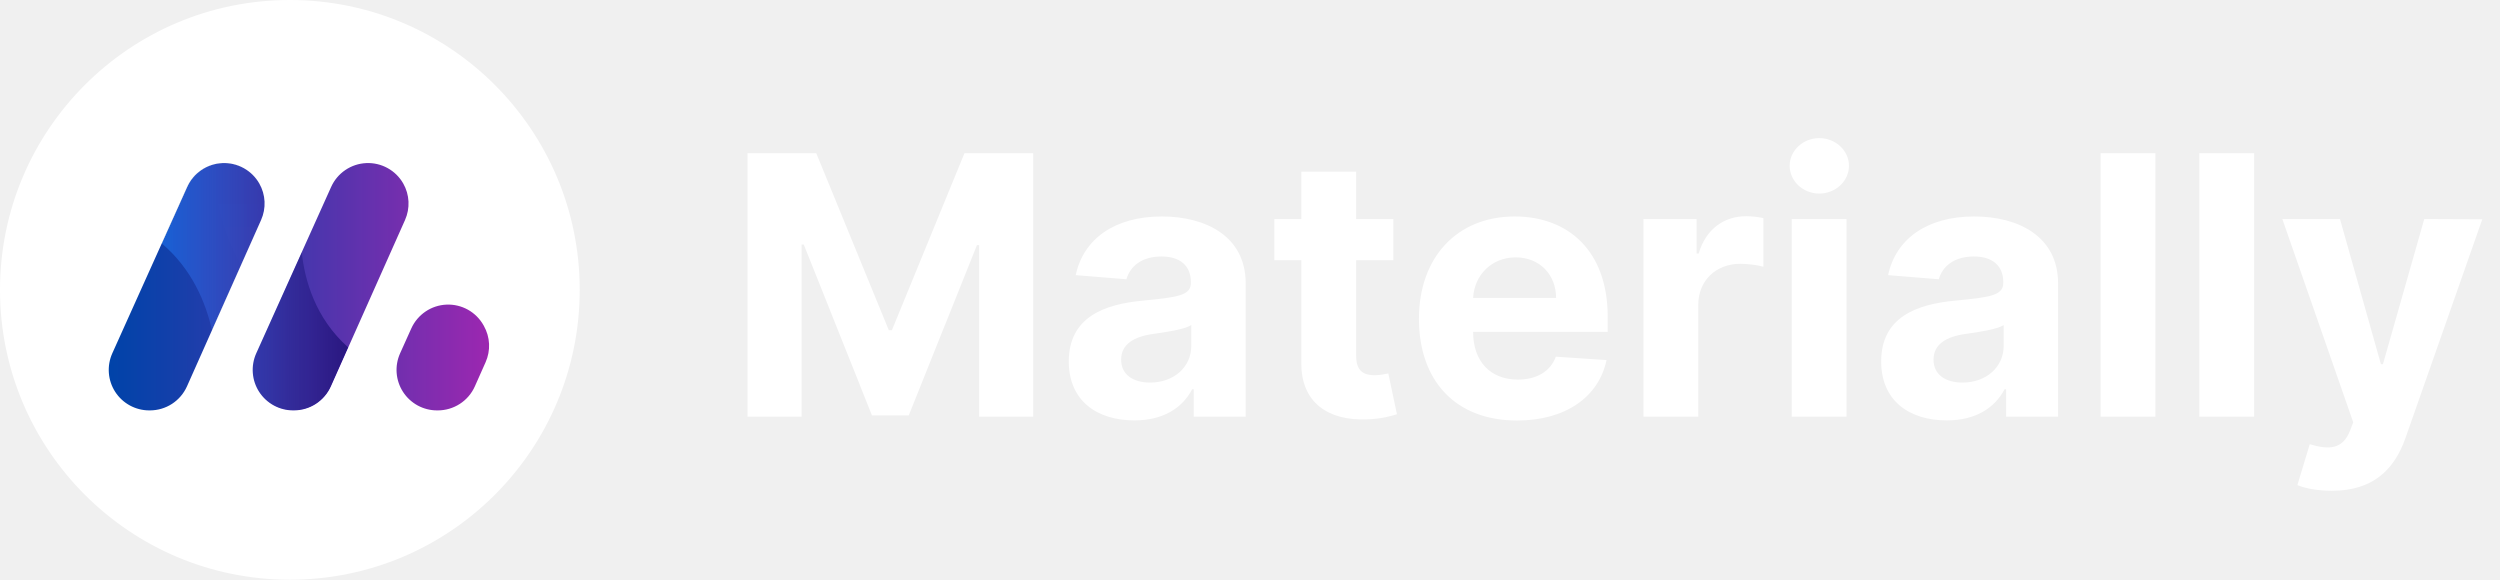
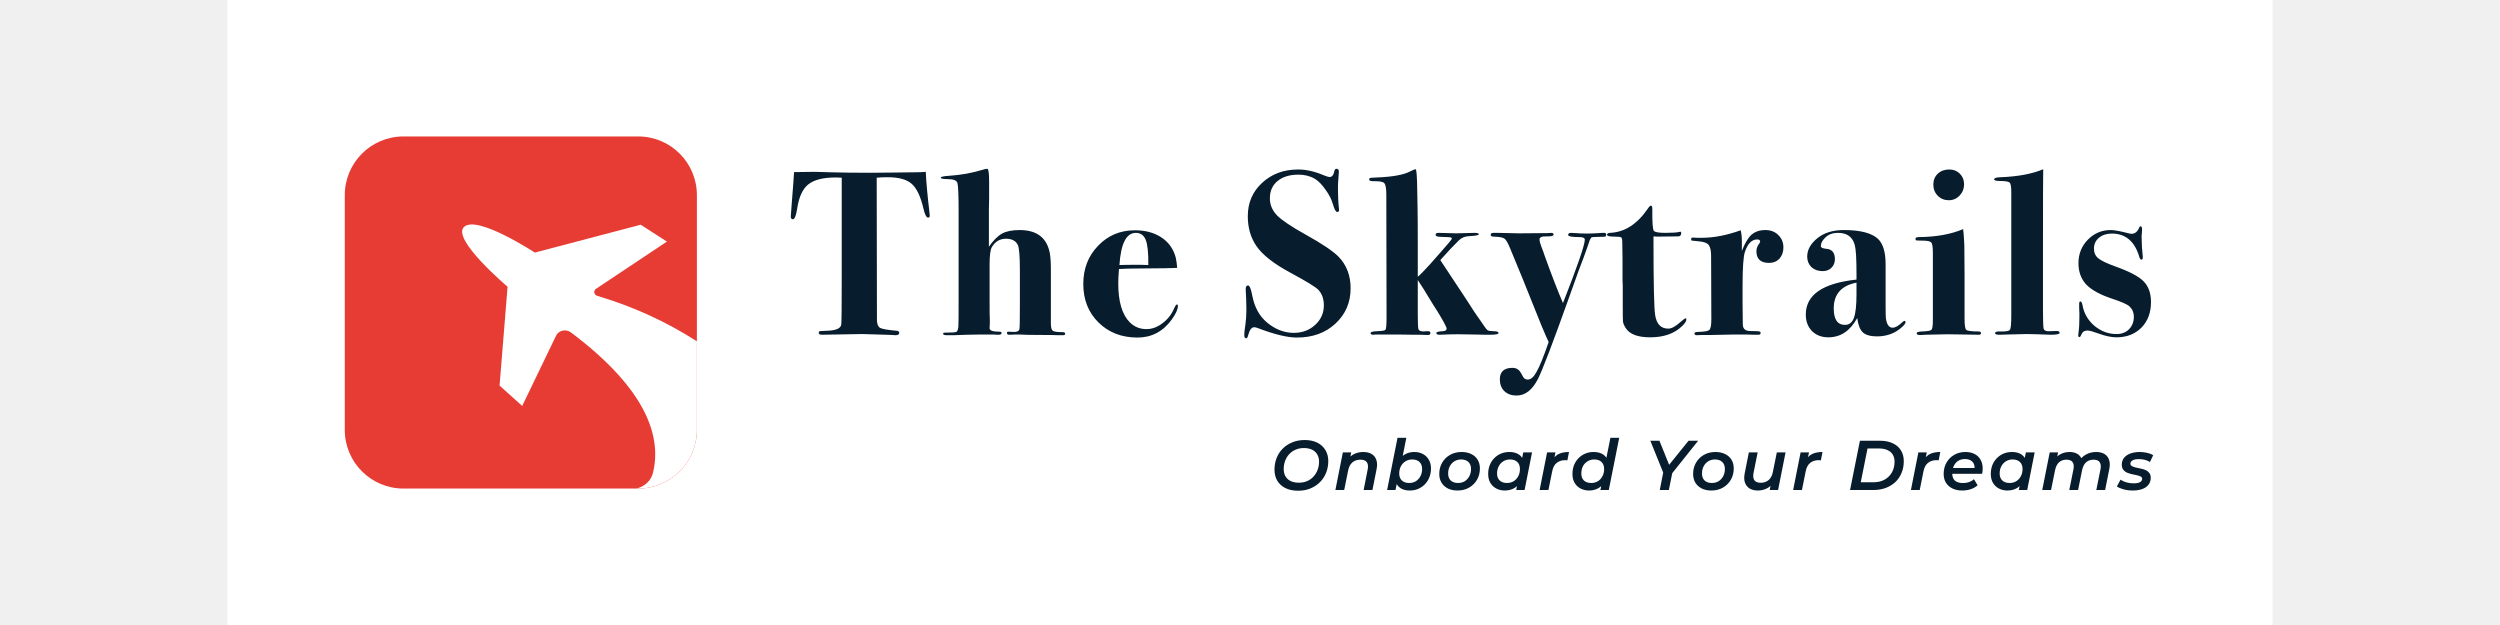
- <svg xmlns="http://www.w3.org/2000/svg" width="138" height="32" viewBox="0 0 138 32" fill="none">
-   <path d="M41.264 8.455V23H44.247V13.497H44.368L48.132 22.929H50.163L53.928 13.533H54.048V23H57.031V8.455H53.239L49.233 18.227H49.062L45.057 8.455H41.264ZM62.619 23.206C64.231 23.206 65.275 22.503 65.808 21.487H65.893V23H68.762V15.642C68.762 13.043 66.561 11.949 64.132 11.949C61.518 11.949 59.799 13.199 59.38 15.188L62.179 15.415C62.385 14.69 63.031 14.158 64.118 14.158C65.147 14.158 65.737 14.676 65.737 15.571V15.614C65.737 16.317 64.991 16.409 63.095 16.594C60.936 16.793 58.997 17.517 58.997 19.953C58.997 22.112 60.538 23.206 62.619 23.206ZM63.485 21.118C62.555 21.118 61.887 20.685 61.887 19.854C61.887 19.001 62.591 18.582 63.656 18.433C64.316 18.341 65.396 18.185 65.758 17.943V19.101C65.758 20.244 64.814 21.118 63.485 21.118ZM76.912 12.091H74.86V9.477H71.834V12.091H70.343V14.364H71.834V20.046C71.82 22.183 73.276 23.241 75.471 23.149C76.252 23.121 76.806 22.965 77.111 22.865L76.635 20.614C76.486 20.642 76.166 20.713 75.882 20.713C75.279 20.713 74.86 20.486 74.86 19.648V14.364H76.912V12.091ZM83.738 23.213C86.436 23.213 88.255 21.899 88.681 19.875L85.882 19.69C85.577 20.521 84.796 20.954 83.787 20.954C82.275 20.954 81.316 19.953 81.316 18.327V18.32H88.745V17.489C88.745 13.781 86.5 11.949 83.617 11.949C80.407 11.949 78.326 14.229 78.326 17.595C78.326 21.054 80.378 23.213 83.738 23.213ZM81.316 16.445C81.38 15.202 82.324 14.207 83.666 14.207C84.981 14.207 85.89 15.145 85.897 16.445H81.316ZM90.719 23H93.745V16.828C93.745 15.486 94.725 14.562 96.06 14.562C96.479 14.562 97.054 14.633 97.338 14.726V12.041C97.069 11.977 96.692 11.935 96.387 11.935C95.165 11.935 94.164 12.645 93.766 13.994H93.652V12.091H90.719V23ZM98.903 23H101.928V12.091H98.903V23ZM100.423 10.685C101.325 10.685 102.063 9.996 102.063 9.151C102.063 8.312 101.325 7.624 100.423 7.624C99.528 7.624 98.789 8.312 98.789 9.151C98.789 9.996 99.528 10.685 100.423 10.685ZM107.463 23.206C109.075 23.206 110.119 22.503 110.652 21.487H110.737V23H113.606V15.642C113.606 13.043 111.404 11.949 108.975 11.949C106.362 11.949 104.643 13.199 104.224 15.188L107.022 15.415C107.228 14.69 107.875 14.158 108.961 14.158C109.991 14.158 110.581 14.676 110.581 15.571V15.614C110.581 16.317 109.835 16.409 107.939 16.594C105.779 16.793 103.841 17.517 103.841 19.953C103.841 22.112 105.382 23.206 107.463 23.206ZM108.329 21.118C107.399 21.118 106.731 20.685 106.731 19.854C106.731 19.001 107.434 18.582 108.5 18.433C109.16 18.341 110.24 18.185 110.602 17.943V19.101C110.602 20.244 109.657 21.118 108.329 21.118ZM118.979 8.455H115.953V23H118.979V8.455ZM124.428 8.455H121.403V23H124.428V8.455ZM128.72 27.091C130.971 27.091 132.164 25.94 132.782 24.179L137.022 12.105L133.819 12.091L131.539 20.102H131.426L129.167 12.091H125.985L129.899 23.312L129.721 23.774C129.324 24.797 128.564 24.847 127.498 24.52L126.816 26.778C127.25 26.963 127.953 27.091 128.72 27.091Z" fill="white" />
-   <circle cx="16" cy="16" r="16" fill="white" />
-   <g clip-path="url(#clip0)">
-     <path d="M8.278 22.654H8.237C7.864 22.654 7.497 22.56 7.169 22.382C6.841 22.203 6.563 21.946 6.36 21.632C6.158 21.319 6.037 20.96 6.009 20.588C5.981 20.215 6.046 19.842 6.199 19.502L10.334 10.317C10.503 9.941 10.773 9.619 11.115 9.387C11.456 9.155 11.854 9.022 12.267 9.003C12.679 8.983 13.088 9.079 13.449 9.278C13.811 9.477 14.11 9.772 14.314 10.131C14.487 10.435 14.586 10.776 14.603 11.126C14.62 11.475 14.554 11.824 14.412 12.144L10.32 21.329C10.143 21.723 9.857 22.058 9.495 22.293C9.133 22.528 8.71 22.653 8.278 22.654ZM18.264 21.329L22.358 12.144C22.5 11.824 22.566 11.475 22.549 11.126C22.532 10.776 22.433 10.435 22.26 10.131V10.131C22.056 9.772 21.757 9.477 21.395 9.278C21.034 9.079 20.625 8.983 20.212 9.003C19.8 9.022 19.402 9.155 19.061 9.387C18.719 9.619 18.449 9.941 18.28 10.317L14.145 19.502C13.992 19.842 13.927 20.215 13.955 20.588C13.983 20.96 14.104 21.319 14.306 21.632C14.509 21.946 14.787 22.203 15.115 22.382C15.442 22.56 15.81 22.654 16.183 22.654H16.224C16.656 22.653 17.078 22.528 17.44 22.293C17.802 22.058 18.088 21.723 18.264 21.329ZM26.211 21.329L26.806 19.992C26.947 19.674 27.012 19.328 26.996 18.98C26.979 18.632 26.881 18.294 26.71 17.99L26.691 17.956C26.489 17.595 26.191 17.297 25.829 17.095C25.467 16.894 25.057 16.797 24.643 16.815C24.23 16.833 23.83 16.965 23.487 17.198C23.145 17.43 22.873 17.753 22.703 18.131L22.086 19.502C21.933 19.842 21.867 20.215 21.895 20.588C21.924 20.96 22.044 21.319 22.247 21.632C22.45 21.946 22.728 22.203 23.055 22.382C23.383 22.56 23.75 22.654 24.124 22.654H24.165C24.598 22.654 25.021 22.529 25.384 22.294C25.748 22.059 26.035 21.724 26.211 21.329Z" fill="url(#paint0_linear)" />
-     <path style="mix-blend-mode:overlay" opacity="0.49" d="M11.701 18.226L14.412 12.144C14.555 11.824 14.62 11.475 14.603 11.126C14.586 10.776 14.487 10.435 14.314 10.131V10.131C14.11 9.772 13.811 9.477 13.45 9.278C13.088 9.079 12.679 8.983 12.267 9.003C11.855 9.022 11.456 9.155 11.115 9.387C10.774 9.619 10.503 9.941 10.334 10.317L8.929 13.438C10.609 14.856 11.364 16.73 11.701 18.226Z" fill="url(#paint1_linear)" />
-     <path style="mix-blend-mode:overlay" opacity="0.55" d="M16.656 13.923L14.145 19.502C13.992 19.842 13.927 20.215 13.955 20.588C13.983 20.96 14.104 21.319 14.306 21.632C14.509 21.946 14.787 22.203 15.114 22.382C15.442 22.56 15.81 22.654 16.183 22.654H16.224C16.656 22.653 17.078 22.528 17.441 22.293C17.803 22.058 18.089 21.723 18.265 21.329L19.223 19.18C17.389 17.553 16.814 15.432 16.656 13.923Z" fill="url(#paint2_linear)" />
-     <path style="mix-blend-mode:overlay" opacity="0.55" d="M26.695 17.956C26.542 17.682 26.333 17.444 26.082 17.257C25.831 17.069 25.543 16.936 25.238 16.867C24.932 16.798 24.615 16.794 24.308 16.855C24 16.916 23.709 17.041 23.453 17.221C24.751 18.681 25.302 20.707 25.533 22.188C25.828 21.962 26.061 21.667 26.211 21.329L26.806 19.992C26.947 19.674 27.012 19.328 26.995 18.98C26.979 18.632 26.881 18.294 26.71 17.99L26.695 17.956Z" fill="url(#paint3_linear)" />
-     <path style="mix-blend-mode:overlay" opacity="0.49" d="M14.314 10.131C14.074 9.704 13.7 9.369 13.25 9.177C12.8 8.984 12.3 8.946 11.826 9.067C11.774 11.488 12.658 13.502 13.301 14.636L14.412 12.144C14.554 11.824 14.62 11.475 14.603 11.126C14.586 10.776 14.487 10.435 14.314 10.131V10.131Z" fill="url(#paint4_linear)" />
+ <svg xmlns="http://www.w3.org/2000/svg" width="200" height="50" viewBox="0 0 1394 426" fill="none">
+   <rect width="1394" height="426" fill="white" />
+   <g clip-path="url(#clip0_569_23)">
+     <rect x="80" y="93" width="240" height="240" rx="40" fill="#E73C34" />
+     <path d="M320.012 232.465L320 294.5C320 306.215 321.141 313.011 310.703 323.576C300.461 333.942 288.932 332.846 278.805 333C284.245 331.651 288.687 327.763 289.994 322.545C290.033 322.376 290.072 322.207 290.11 322.039C290.11 322.011 290.13 321.973 290.139 321.945C290.207 321.683 290.265 321.402 290.323 321.121C290.401 320.755 290.488 320.399 290.555 320.024C290.633 319.64 290.701 319.256 290.768 318.863C290.836 318.488 290.904 318.123 290.962 317.748C291.02 317.354 291.068 316.961 291.127 316.567C291.185 316.183 291.223 315.809 291.272 315.415C291.31 315.022 291.349 314.619 291.378 314.216C291.407 313.822 291.456 313.438 291.475 313.035C291.504 312.623 291.514 312.22 291.533 311.799C291.543 311.396 291.562 311.002 291.572 310.6C291.572 310.187 291.572 309.766 291.572 309.344C291.572 308.932 291.572 308.529 291.572 308.107C291.562 307.686 291.533 307.255 291.514 306.833C291.494 306.412 291.475 305.99 291.436 305.559C291.407 305.128 291.359 304.697 291.31 304.257C291.272 303.835 291.233 303.404 291.185 302.973C291.127 302.533 291.059 302.093 291.001 301.643C290.943 301.203 290.875 300.772 290.807 300.331C290.73 299.882 290.643 299.423 290.555 298.973C290.478 298.533 290.391 298.092 290.304 297.643C290.207 297.184 290.091 296.715 289.975 296.256C289.868 295.806 289.762 295.357 289.646 294.907C289.52 294.439 289.384 293.961 289.249 293.492C289.123 293.033 288.997 292.584 288.852 292.115C288.707 291.647 288.533 291.169 288.378 290.691C288.213 290.223 288.068 289.754 287.904 289.286C287.729 288.799 287.536 288.302 287.342 287.815C287.158 287.347 286.984 286.869 286.8 286.4C286.597 285.904 286.374 285.398 286.161 284.901C285.948 284.414 285.755 283.936 285.532 283.458C285.31 282.953 285.058 282.456 284.816 281.95C284.584 281.463 284.351 280.966 284.1 280.47C283.838 279.964 283.558 279.449 283.287 278.933C283.025 278.437 282.774 277.94 282.493 277.444C282.212 276.919 281.893 276.395 281.593 275.879C281.303 275.373 281.022 274.877 280.722 274.362C280.402 273.837 280.054 273.303 279.715 272.769C279.396 272.263 279.086 271.748 278.747 271.242C278.389 270.698 278.002 270.146 277.634 269.602C277.296 269.087 276.957 268.581 276.589 268.066C276.202 267.513 275.776 266.951 275.379 266.398C275.002 265.883 274.634 265.368 274.237 264.843C273.811 264.281 273.366 263.709 272.921 263.147C272.514 262.623 272.117 262.107 271.691 261.583C271.227 261.002 270.724 260.421 270.249 259.84C269.814 259.315 269.388 258.8 268.933 258.276C268.43 257.676 267.888 257.086 267.355 256.486C266.9 255.961 266.455 255.446 265.971 254.922C265.42 254.322 264.839 253.704 264.268 253.095C263.774 252.57 263.3 252.045 262.797 251.521C262.206 250.912 261.587 250.293 260.967 249.675C260.445 249.141 259.941 248.616 259.39 248.073C258.761 247.445 258.083 246.818 257.425 246.19C256.873 245.656 256.331 245.131 255.76 244.588C255.073 243.941 254.337 243.286 253.621 242.63C253.05 242.105 252.489 241.581 251.908 241.056C251.143 240.372 250.34 239.688 249.546 238.995C248.966 238.489 248.404 237.992 247.814 237.477C246.981 236.774 246.12 236.062 245.259 235.36C244.659 234.854 244.078 234.367 243.468 233.861C242.452 233.027 241.387 232.193 240.322 231.359C239.838 230.975 239.384 230.6 238.89 230.216C237.332 228.998 235.715 227.771 234.07 226.534C230.76 224.052 225.785 225.148 224.043 228.736L200.93 276.685L185.511 262.819L190.96 195.44C190.96 195.44 152.41 162.837 161.343 154.621C170.277 146.395 209.515 172.159 209.515 172.159L281.719 153.178L299.566 164.664L251.259 196.845C249.295 198.157 249.788 200.949 252.092 201.642C277.489 209.212 299.712 219.714 318.856 231.931C319.214 232.156 319.592 232.334 319.969 232.465H320.012Z" fill="white" />
  </g>
+   <path d="M478.72 147.04C478.72 147.893 478.347 148.32 477.6 148.32C476.427 148.32 475.36 146.24 474.4 142.08C472.48 133.867 469.813 128.267 466.4 125.28C462.987 122.293 457.547 120.8 450.08 120.8C447.2 120.8 444.693 120.907 442.56 121.12L442.72 218.4C442.827 221.067 443.573 222.773 444.96 223.52C446.347 224.267 450.08 224.907 456.16 225.44C457.333 225.547 457.92 226.027 457.92 226.88C457.92 227.947 457.067 228.48 455.36 228.48C455.04 228.48 454.24 228.427 452.96 228.32C451.36 228.213 450.027 228.16 448.96 228.16L432.48 227.68L405.28 228.16C403.787 228.16 403.04 227.733 403.04 226.88C403.04 226.24 403.253 225.867 403.68 225.76C404.107 225.653 405.867 225.547 408.96 225.44C414.827 225.227 417.973 223.84 418.4 221.28C418.613 219.893 418.72 209.067 418.72 188.8V121.12C417.547 121.013 416.16 120.96 414.56 120.96C406.027 120.96 399.787 122.56 395.84 125.76C392 128.853 389.493 134.4 388.32 142.4C387.573 147.093 386.613 149.44 385.44 149.44C384.48 149.44 384 148.8 384 147.52C384 146.667 384.213 143.733 384.64 138.72C385.493 128.267 386.027 121.12 386.24 117.28H388.64L400.32 117.12C400.64 117.12 404.32 117.227 411.36 117.44C418.507 117.653 427.573 117.76 438.56 117.76C444.64 117.76 450.08 117.707 454.88 117.6C459.68 117.493 464.053 117.44 468 117.44C471.52 117.44 474.187 117.333 476 117.12C476.32 124.053 477.12 132.907 478.4 143.68C478.613 145.493 478.72 146.613 478.72 147.04ZM571.03 227.52C571.03 228.16 570.55 228.48 569.59 228.48C569.697 228.48 568.63 228.48 566.39 228.48C564.15 228.373 562.283 228.32 560.79 228.32H556.79C547.617 228.32 541.963 228.213 539.83 228H537.27L533.43 228.16C532.043 228.267 531.35 227.893 531.35 227.04C531.35 226.4 531.617 226.08 532.15 226.08L535.83 226.24C538.177 226.347 539.51 225.707 539.83 224.32C540.043 223.467 540.15 218.133 540.15 208.32V184.48C540.15 174.56 539.67 168.693 538.71 166.88C537.323 164.107 534.657 162.72 530.71 162.72C526.55 162.72 523.35 164.587 521.11 168.32C520.043 170.133 519.51 174.027 519.51 180V205.12C519.51 212.907 519.563 217.173 519.67 217.92V219.84L519.51 223.68C519.403 225.28 521.643 226.08 526.23 226.08C527.19 226.08 527.67 226.4 527.67 227.04C527.67 227.787 526.977 228.16 525.59 228.16C525.59 228.16 525.163 228.16 524.31 228.16C523.457 228.053 522.177 228 520.47 228H513.43L504.47 228.16L495.03 228.48H490.23C488.63 228.48 487.83 228.16 487.83 227.52C487.83 227.2 487.937 226.987 488.15 226.88C488.363 226.773 488.843 226.72 489.59 226.72C493.643 226.72 496.043 226.56 496.79 226.24C497.537 225.92 498.017 224.693 498.23 222.56C498.337 221.28 498.39 214.88 498.39 203.36V144.64C498.39 133.12 498.123 126.507 497.59 124.8C497.163 122.987 494.923 122.08 490.87 122.08C487.777 122.08 486.23 121.76 486.23 121.12C486.23 120.48 488.043 120.053 491.67 119.84C499.883 119.307 507.617 117.92 514.87 115.68C516.257 115.253 517.27 115.04 517.91 115.04C518.763 115.04 519.19 118.027 519.19 124V127.2C519.19 129.333 519.19 132.16 519.19 135.68C519.083 139.093 519.03 141.44 519.03 142.72V168.16C522.123 163.787 525.11 160.8 527.99 159.2C530.977 157.6 534.977 156.8 539.99 156.8C550.55 156.8 557.163 161.067 559.83 169.6C560.79 172.373 561.27 176.853 561.27 183.04V220.32C561.27 223.093 561.697 224.8 562.55 225.44C563.51 226.08 565.803 226.4 569.43 226.4C570.497 226.4 571.03 226.773 571.03 227.52ZM647.851 208.48C647.851 210.827 646.465 213.92 643.691 217.76C637.718 225.973 629.931 230.08 620.331 230.08C609.558 230.08 600.705 226.667 593.771 219.84C586.838 213.013 583.371 204.267 583.371 193.6C583.371 183.147 586.731 174.453 593.451 167.52C600.171 160.48 608.545 156.96 618.571 156.96C625.398 156.96 631.211 158.453 636.011 161.44C641.345 164.747 644.811 169.493 646.411 175.68C646.838 177.6 647.158 179.893 647.371 182.56C644.918 182.773 635.051 182.933 617.771 183.04C615.105 183.04 611.745 183.147 607.691 183.36C607.371 187.2 607.211 190.453 607.211 193.12C607.211 205.6 609.825 214.453 615.051 219.68C618.145 222.773 621.931 224.32 626.411 224.32C630.145 224.32 633.718 223.04 637.131 220.48C640.651 217.92 643.318 214.613 645.131 210.56C645.985 208.533 646.678 207.52 647.211 207.52C647.638 207.52 647.851 207.84 647.851 208.48ZM627.691 180.64C627.798 172.427 627.211 166.72 625.931 163.52C624.651 160.32 622.411 158.72 619.211 158.72C612.705 158.72 608.971 166.027 608.011 180.64C610.251 180.533 614.945 180.48 622.091 180.48C624.225 180.48 626.091 180.533 627.691 180.64ZM765.579 196.48C765.579 206.187 762.112 214.24 755.179 220.64C748.352 226.933 739.605 230.08 728.939 230.08C722.432 230.08 713.472 227.893 702.059 223.52C701.205 223.2 700.459 223.04 699.819 223.04C698.005 223.04 696.619 224.96 695.659 228.8C695.339 229.973 694.912 230.56 694.379 230.56C693.525 230.56 693.099 229.813 693.099 228.32C693.099 226.933 693.365 224.48 693.899 220.96C694.325 218.08 694.539 214.72 694.539 210.88C694.539 207.787 694.485 205.333 694.379 203.52C694.165 199.893 694.059 197.76 694.059 197.12C694.059 195.413 694.592 194.56 695.659 194.56C696.725 194.56 697.685 196.853 698.539 201.44C700.032 209.333 703.392 215.467 708.619 219.84C714.272 224.533 720.352 226.88 726.859 226.88C732.619 226.88 737.472 225.067 741.419 221.44C745.365 217.813 747.339 213.387 747.339 208.16C747.339 203.68 746.059 200.107 743.499 197.44C741.579 195.52 735.392 191.733 724.939 186.08C713.312 179.893 705.419 173.707 701.259 167.52C697.419 161.867 695.499 155.147 695.499 147.36C695.499 138.187 698.752 130.613 705.259 124.64C711.765 118.56 719.979 115.52 729.899 115.52C735.232 115.52 740.939 116.8 747.019 119.36C749.045 120.213 750.485 120.64 751.339 120.64C752.939 120.64 754.005 119.253 754.539 116.48C754.752 115.52 755.232 115.04 755.979 115.04C757.045 115.04 757.579 115.733 757.579 117.12C757.579 117.653 757.472 119.147 757.259 121.6C757.045 124.053 756.939 126.08 756.939 127.68C756.939 133.227 757.152 137.92 757.579 141.76C757.685 142.08 757.739 142.507 757.739 143.04C757.739 144 757.312 144.48 756.459 144.48C755.499 144.48 754.539 142.773 753.579 139.36C752.619 135.947 750.912 132.587 748.459 129.28C746.112 125.867 743.712 123.413 741.259 121.92C738.059 120 734.325 119.04 730.059 119.04C724.085 119.04 719.339 120.48 715.819 123.36C712.299 126.24 710.539 130.187 710.539 135.2C710.539 139.573 712.192 143.467 715.499 146.88C718.805 150.187 725.152 154.453 734.539 159.68C746.059 166.08 753.685 171.2 757.419 175.04C762.859 180.693 765.579 187.84 765.579 196.48ZM866.394 227.04C866.394 227.787 864.42 228.16 860.474 228.16H857.754C855.727 228.16 852.954 228.107 849.434 228C846.02 227.893 842.714 227.84 839.514 227.84C835.567 227.84 832.58 227.893 830.554 228C828.527 228.107 827.087 228.16 826.234 228.16C824.74 228.16 823.994 227.787 823.994 227.04C823.994 226.293 825.434 225.867 828.314 225.76C830.127 225.653 831.034 225.067 831.034 224C831.034 222.933 828.794 218.773 824.314 211.52C823.034 209.6 821.167 206.613 818.714 202.56C817.007 199.573 814.554 195.68 811.354 190.88V214.56C811.354 220.213 811.514 223.52 811.834 224.48C812.26 225.44 813.487 225.92 815.514 225.92C816.154 225.92 816.687 225.867 817.114 225.76H818.394C819.46 225.76 819.994 226.187 819.994 227.04C819.994 227.893 819.407 228.32 818.234 228.32H817.594L813.434 228.16H808.154L798.234 228H782.714C782.18 228.107 781.594 228.16 780.954 228.16C779.78 228.16 779.194 227.787 779.194 227.04C779.194 226.293 780.58 225.867 783.354 225.76C786.874 225.653 788.847 225.333 789.274 224.8C789.807 224.267 790.074 221.6 790.074 216.8L789.914 132.48C789.914 128.32 789.434 125.76 788.474 124.8C787.62 123.84 785.22 123.413 781.274 123.52C779.247 123.52 778.234 123.147 778.234 122.4C778.234 121.76 778.447 121.387 778.874 121.28C779.3 121.173 780.847 121.067 783.514 120.96C794.287 120.533 801.86 119.147 806.234 116.8C807.727 115.947 809.007 115.467 810.074 115.36C810.5 116.853 810.767 119.733 810.874 124L811.194 141.12C811.3 146.88 811.354 154.933 811.354 165.28V188.64C813.06 187.253 815.834 184.427 819.674 180.16C821.274 178.347 823.674 175.627 826.874 172C831.994 166.24 834.554 163.147 834.554 162.72C834.554 162.187 834.234 161.867 833.594 161.76C832.954 161.653 830.82 161.547 827.194 161.44C824.74 161.44 823.514 160.96 823.514 160C823.514 159.147 824.154 158.72 825.434 158.72L837.594 159.04L850.074 158.72C851.994 158.72 852.954 159.04 852.954 159.68C852.954 160.32 850.767 160.747 846.394 160.96C843.514 161.067 841.167 162.027 839.354 163.84C836.047 167.04 831.834 171.52 826.714 177.28L845.114 205.12C846.074 206.72 847.62 209.12 849.754 212.32C850.074 212.747 850.874 213.92 852.154 215.84L854.874 219.68L856.154 221.6C857.327 223.413 858.287 224.587 859.034 225.12C859.78 225.547 861.167 225.76 863.194 225.76C865.327 225.76 866.394 226.187 866.394 227.04ZM939.77 159.84C939.77 160.587 939.557 161.067 939.13 161.28C938.703 161.387 937.21 161.44 934.65 161.44C931.77 161.44 930.063 161.6 929.53 161.92L928.57 163.68L926.65 169.28C925.797 171.84 923.877 177.013 920.89 184.8C920.677 185.44 918.33 192 913.85 204.48C903.29 234.027 896.463 251.893 893.37 258.08C889.53 265.76 884.623 269.6 878.65 269.6C875.237 269.6 872.463 268.587 870.33 266.56C868.303 264.533 867.29 261.867 867.29 258.56C867.29 253.333 870.17 250.72 875.93 250.72C877.85 250.72 879.397 251.36 880.57 252.64C881.103 253.173 882.01 254.667 883.29 257.12C884.037 258.187 885.05 258.72 886.33 258.72C888.463 258.72 890.49 256.907 892.41 253.28C894.437 249.76 897.157 243.04 900.57 233.12C899.717 231.413 898.063 227.627 895.61 221.76C892.41 213.653 888.143 203.04 882.81 189.92C881.53 186.72 878.65 179.733 874.17 168.96C872.677 165.333 871.397 163.2 870.33 162.56C869.263 161.813 866.81 161.387 862.97 161.28C861.69 161.28 861.05 160.853 861.05 160C861.05 159.147 861.69 158.72 862.97 158.72H865.85C867.45 158.72 869.85 158.773 873.05 158.88C876.25 158.987 878.703 159.04 880.41 159.04L899.93 158.88C900.57 158.773 901.317 158.72 902.17 158.72C903.343 158.72 903.93 159.093 903.93 159.84C903.93 160.8 902.33 161.227 899.13 161.12C895.93 161.013 894.33 161.707 894.33 163.2C894.33 164.267 894.757 165.92 895.61 168.16C896.783 171.147 897.423 172.907 897.53 173.44C902.757 187.947 907.023 198.987 910.33 206.56C920.25 181.28 925.21 166.88 925.21 163.36C925.21 162.187 923.983 161.6 921.53 161.6C916.41 161.6 913.85 161.12 913.85 160.16C913.85 159.2 914.49 158.72 915.77 158.72C916.837 158.72 917.903 158.773 918.97 158.88C920.997 159.093 923.77 159.2 927.29 159.2C927.717 159.2 929.263 159.147 931.93 159.04C934.703 158.827 936.517 158.72 937.37 158.72H938.33C939.29 158.72 939.77 159.093 939.77 159.84ZM994.423 217.76C994.423 218.933 993.409 220.48 991.383 222.4C986.156 227.413 978.956 229.92 969.783 229.92C961.356 229.92 955.809 227.84 953.143 223.68C952.076 222.08 951.436 220.587 951.223 219.2C951.116 217.813 951.063 214.24 951.063 208.48V200.8C951.063 198.773 951.063 196.64 951.063 194.4C950.956 192.16 950.903 191.04 950.903 191.04V176.64L950.743 165.12C950.743 163.2 950.476 162.08 949.943 161.76C949.409 161.44 947.809 161.28 945.143 161.28C941.943 161.28 940.343 160.853 940.343 160C940.343 159.36 940.929 158.933 942.103 158.72C952.129 158.4 960.769 152.96 968.023 142.4C968.983 140.907 969.729 140.16 970.263 140.16C970.903 140.16 971.223 140.907 971.223 142.4C971.116 151.573 971.489 156.587 972.343 157.44C973.196 158.293 975.809 158.72 980.182 158.72C984.663 158.72 987.809 158.507 989.623 158.08C989.836 157.973 990.049 157.92 990.263 157.92C990.689 157.92 990.903 158.24 990.903 158.88C990.903 160.373 990.209 161.12 988.823 161.12C984.449 161.227 979.596 161.28 974.263 161.28C973.836 161.28 973.089 161.227 972.023 161.12V164.48C972.023 193.067 972.396 209.813 973.143 214.72C974.103 220.907 977.089 224 982.103 224C984.343 224 987.223 222.4 990.743 219.2C992.449 217.707 993.516 216.96 993.943 216.96C994.263 216.96 994.423 217.227 994.423 217.76ZM1060.57 168.64C1060.57 171.733 1059.66 174.293 1057.85 176.32C1056.03 178.24 1053.69 179.2 1050.81 179.2C1045.05 179.2 1042.17 176.533 1042.17 171.2C1042.17 169.387 1042.86 167.573 1044.25 165.76C1044.57 165.333 1044.73 164.96 1044.73 164.64C1044.73 163.68 1044.03 163.2 1042.65 163.2C1039.02 163.2 1036.25 166.027 1034.33 171.68C1033.26 174.88 1032.73 182.72 1032.73 195.2V206.88L1032.89 220.96C1032.89 223.84 1034.33 225.387 1037.21 225.6C1038.91 225.707 1040.94 225.76 1043.29 225.76C1044.46 225.867 1045.05 226.24 1045.05 226.88C1045.05 227.733 1044.57 228.16 1043.61 228.16H1040.41C1039.45 228.053 1034.81 228 1026.49 228C1026.91 228 1024.51 228.053 1019.29 228.16L1011.45 228.32H1005.37C1004.3 228.427 1003.07 228.48 1001.69 228.48C1000.51 228.48 999.928 228.107 999.928 227.36C999.928 226.613 1000.67 226.24 1002.17 226.24C1006.54 226.133 1009.15 225.707 1010.01 224.96C1010.97 224.107 1011.45 221.707 1011.45 217.76L1011.29 174.56C1011.29 170.933 1010.75 168.427 1009.69 167.04C1008.73 165.653 1006.49 164.8 1002.97 164.48C1000.19 164.267 998.594 164.107 998.168 164C997.848 163.893 997.688 163.52 997.688 162.88C997.688 162.24 998.114 161.92 998.968 161.92C999.928 161.92 1000.83 161.973 1001.69 162.08H1004.89C1013.1 162.08 1021.95 160.373 1031.45 156.96C1031.98 159.093 1032.25 161.547 1032.25 164.32V171.04C1034.27 165.813 1036.46 162.133 1038.81 160C1041.26 157.867 1044.41 156.8 1048.25 156.8C1051.87 156.8 1054.81 157.92 1057.05 160.16C1059.39 162.4 1060.57 165.227 1060.57 168.64ZM1143.83 219.52C1143.83 220.373 1142.98 221.547 1141.27 223.04C1136.69 227.2 1131.03 229.28 1124.31 229.28C1119.94 229.28 1116.74 228.373 1114.71 226.56C1112.79 224.747 1111.51 221.493 1110.87 216.8C1106.07 225.547 1099.51 229.92 1091.19 229.92C1086.61 229.92 1082.87 228.48 1079.99 225.6C1077.22 222.72 1075.83 218.987 1075.83 214.4C1075.83 200.96 1087.35 193.013 1110.39 190.56V187.2C1110.39 176.533 1110.02 169.973 1109.27 167.52L1109.11 166.72C1107.62 161.387 1103.83 158.72 1097.75 158.72C1094.23 158.72 1091.41 159.733 1089.27 161.76C1087.14 163.787 1086.07 165.76 1086.07 167.68C1086.07 168.747 1087.35 169.387 1089.91 169.6C1093.75 169.92 1095.67 172.267 1095.67 176.64C1095.67 178.987 1094.87 180.96 1093.27 182.56C1091.78 184.053 1089.81 184.8 1087.35 184.8C1084.26 184.8 1081.7 183.893 1079.67 182.08C1077.75 180.16 1076.79 177.76 1076.79 174.88C1076.79 170.293 1079.09 166.133 1083.67 162.4C1088.26 158.667 1094.29 156.8 1101.75 156.8C1112.85 156.8 1120.58 158.773 1124.95 162.72C1128.47 166.027 1130.23 171.787 1130.23 180V207.36C1130.23 212.693 1130.29 215.787 1130.39 216.64C1130.93 221.12 1132.47 223.36 1135.03 223.36C1136.85 223.36 1139.09 222.08 1141.75 219.52C1142.29 218.987 1142.71 218.72 1143.03 218.72C1143.57 218.72 1143.83 218.987 1143.83 219.52ZM1110.39 200.48V192.64C1100.05 194.667 1094.87 200.533 1094.87 210.24C1094.87 217.707 1097.43 221.44 1102.55 221.44C1105.43 221.44 1107.46 219.84 1108.63 216.64C1109.81 213.44 1110.39 208.053 1110.39 200.48ZM1183.72 125.6C1183.72 128.587 1182.71 131.147 1180.68 133.28C1178.66 135.413 1176.2 136.48 1173.32 136.48C1170.34 136.48 1167.83 135.467 1165.8 133.44C1163.78 131.413 1162.76 128.853 1162.76 125.76C1162.76 122.773 1163.78 120.32 1165.8 118.4C1167.83 116.48 1170.44 115.52 1173.64 115.52C1176.52 115.52 1178.92 116.48 1180.84 118.4C1182.76 120.32 1183.72 122.72 1183.72 125.6ZM1195.24 227.04C1195.24 227.787 1194.76 228.16 1193.8 228.16L1172.52 227.84L1157.16 228.16C1156.52 228.16 1155.72 228.213 1154.76 228.32C1153.91 228.32 1153.43 228.32 1153.32 228.32C1152.04 228.32 1151.4 227.893 1151.4 227.04C1151.4 226.4 1152.63 226.027 1155.08 225.92C1158.71 225.813 1160.84 225.44 1161.48 224.8C1162.12 224.053 1162.44 221.92 1162.44 218.4V172.48C1162.44 168.427 1162.07 166.027 1161.32 165.28C1160.68 164.427 1158.6 164 1155.08 164C1152.84 164 1151.51 163.947 1151.08 163.84C1150.76 163.733 1150.6 163.36 1150.6 162.72C1150.6 161.973 1151.4 161.6 1153 161.6C1164.74 161.493 1174.76 159.68 1183.08 156.16C1183.3 157.44 1183.56 160.96 1183.88 166.72L1184.04 187.04V217.12C1184.04 221.493 1184.42 224.053 1185.16 224.8C1186.02 225.547 1188.79 225.92 1193.48 225.92C1194.66 225.92 1195.24 226.293 1195.24 227.04ZM1248.85 226.88C1248.85 227.733 1246.82 228.16 1242.77 228.16C1241.81 228.16 1238.82 228.053 1233.81 227.84C1231.25 227.733 1228.74 227.68 1226.29 227.68C1223.94 227.68 1219.57 227.787 1213.17 228L1208.37 228.16C1206.02 228.267 1204.85 227.893 1204.85 227.04C1204.85 226.187 1206.07 225.813 1208.53 225.92C1212.26 226.027 1214.39 225.653 1214.93 224.8C1215.57 223.947 1215.89 220.747 1215.89 215.2V130.88C1215.89 127.253 1215.51 125.12 1214.77 124.48C1214.02 123.733 1211.83 123.36 1208.21 123.36C1205.54 123.36 1204.21 122.987 1204.21 122.24C1204.21 121.387 1205.59 120.907 1208.37 120.8C1220.31 120.373 1230.07 118.56 1237.65 115.36C1237.54 118.56 1237.49 137.28 1237.49 171.52V211.36C1237.49 218.613 1237.65 222.88 1237.97 224.16C1238.39 225.333 1239.73 225.867 1241.97 225.76L1246.77 225.6C1248.15 225.6 1248.85 226.027 1248.85 226.88ZM1311.12 205.92C1311.12 213.067 1308.94 218.88 1304.56 223.36C1300.19 227.733 1294.54 229.92 1287.6 229.92C1284.19 229.92 1280.14 229.067 1275.44 227.36C1271.6 225.973 1269.1 225.28 1267.92 225.28C1265.9 225.28 1264.56 226.027 1263.92 227.52C1263.28 229.013 1262.8 229.76 1262.48 229.76C1261.84 229.76 1261.52 229.387 1261.52 228.64C1261.52 228 1261.63 226.987 1261.84 225.6C1262.16 223.573 1262.32 220.053 1262.32 215.04C1262.32 214.827 1262.32 214.293 1262.32 213.44C1262.22 212.587 1262.16 211.413 1262.16 209.92V207.2C1262.16 206.027 1262.43 205.44 1262.96 205.44C1263.6 205.44 1264.08 206.24 1264.4 207.84C1265.36 213.493 1268.08 218.24 1272.56 222.08C1277.04 225.813 1282.06 227.68 1287.6 227.68C1291.12 227.68 1293.95 226.613 1296.08 224.48C1298.32 222.24 1299.44 219.36 1299.44 215.84C1299.44 213.067 1298.43 210.72 1296.4 208.8C1294.91 207.413 1290.91 205.653 1284.4 203.52C1276.4 200.853 1270.59 197.653 1266.96 193.92C1263.44 190.08 1261.68 185.227 1261.68 179.36C1261.68 173.067 1263.82 167.733 1268.08 163.36C1272.35 158.987 1277.58 156.8 1283.76 156.8C1286.11 156.8 1290.16 157.547 1295.92 159.04C1296.78 159.253 1297.42 159.36 1297.84 159.36C1300.19 159.36 1301.95 157.92 1303.12 155.04C1303.34 154.507 1303.6 154.24 1303.92 154.24C1304.67 154.24 1305.04 154.88 1305.04 156.16C1305.04 156.16 1304.99 157.173 1304.88 159.2C1304.78 159.627 1304.72 160.373 1304.72 161.44C1304.72 165.813 1304.99 170.293 1305.52 174.88V175.68C1305.52 176.533 1305.2 176.96 1304.56 176.96C1304.03 176.96 1303.6 176.48 1303.28 175.52C1300.19 164.64 1293.9 159.2 1284.4 159.2C1280.88 159.2 1277.95 160.16 1275.6 162.08C1273.36 164 1272.24 166.453 1272.24 169.44C1272.24 172.213 1273.2 174.4 1275.12 176C1277.04 177.6 1280.78 179.413 1286.32 181.44C1296.03 184.853 1302.59 188.267 1306 191.68C1309.42 195.093 1311.12 199.84 1311.12 205.92Z" fill="#071C2C" />
+   <path d="M729.768 334.48C726.376 334.48 723.48 333.872 721.08 332.656C718.68 331.44 716.84 329.76 715.56 327.616C714.312 325.44 713.688 322.944 713.688 320.128C713.688 317.28 714.168 314.64 715.128 312.208C716.088 309.744 717.48 307.6 719.304 305.776C721.128 303.952 723.304 302.528 725.832 301.504C728.36 300.448 731.176 299.92 734.28 299.92C737.64 299.92 740.52 300.528 742.92 301.744C745.32 302.96 747.16 304.656 748.44 306.832C749.72 308.976 750.36 311.456 750.36 314.272C750.36 317.12 749.864 319.776 748.872 322.24C747.912 324.672 746.52 326.8 744.696 328.624C742.872 330.448 740.696 331.888 738.168 332.944C735.672 333.968 732.872 334.48 729.768 334.48ZM730.296 329.008C732.408 329.008 734.312 328.64 736.008 327.904C737.704 327.136 739.144 326.096 740.328 324.784C741.544 323.44 742.472 321.904 743.112 320.176C743.752 318.416 744.072 316.576 744.072 314.656C744.072 312.832 743.672 311.216 742.872 309.808C742.072 308.4 740.904 307.312 739.368 306.544C737.832 305.776 735.944 305.392 733.704 305.392C731.624 305.392 729.72 305.776 727.992 306.544C726.296 307.28 724.84 308.32 723.624 309.664C722.44 310.976 721.528 312.512 720.888 314.272C720.28 316 719.976 317.824 719.976 319.744C719.976 321.568 720.36 323.184 721.128 324.592C721.928 326 723.096 327.088 724.632 327.856C726.168 328.624 728.056 329.008 730.296 329.008ZM774.254 308.08C776.462 308.08 778.334 308.528 779.87 309.424C781.406 310.32 782.478 311.648 783.086 313.408C783.726 315.136 783.79 317.264 783.278 319.792L780.446 334H774.446L777.23 319.936C777.646 317.856 777.454 316.24 776.654 315.088C775.854 313.904 774.398 313.312 772.286 313.312C770.078 313.312 768.254 313.92 766.814 315.136C765.374 316.352 764.398 318.208 763.886 320.704L761.198 334H755.198L760.286 308.368H765.998L764.558 315.664L763.598 313.36C764.814 311.536 766.334 310.208 768.158 309.376C770.014 308.512 772.046 308.08 774.254 308.08ZM790.458 334L797.562 298.384H803.562L800.394 314.32L798.522 320.992L797.562 327.04L796.17 334H790.458ZM805.962 334.336C803.85 334.336 802.026 333.968 800.49 333.232C798.954 332.464 797.77 331.344 796.938 329.872C796.106 328.4 795.69 326.576 795.69 324.4C795.69 322 795.978 319.808 796.554 317.824C797.162 315.808 798.042 314.08 799.194 312.64C800.378 311.168 801.786 310.048 803.418 309.28C805.082 308.48 806.97 308.08 809.082 308.08C811.194 308.08 813.098 308.528 814.794 309.424C816.49 310.288 817.834 311.568 818.826 313.264C819.85 314.928 820.362 316.944 820.362 319.312C820.362 321.488 819.994 323.488 819.258 325.312C818.554 327.136 817.546 328.72 816.234 330.064C814.922 331.408 813.386 332.464 811.626 333.232C809.898 333.968 808.01 334.336 805.962 334.336ZM805.482 329.2C807.21 329.2 808.73 328.8 810.042 328C811.354 327.168 812.394 326.032 813.162 324.592C813.93 323.152 814.314 321.488 814.314 319.6C814.314 317.616 813.722 316.048 812.538 314.896C811.354 313.744 809.69 313.168 807.546 313.168C805.85 313.168 804.33 313.584 802.986 314.416C801.674 315.216 800.634 316.336 799.866 317.776C799.098 319.216 798.714 320.88 798.714 322.768C798.714 324.752 799.306 326.32 800.49 327.472C801.674 328.624 803.338 329.2 805.482 329.2ZM838.436 334.336C835.94 334.336 833.748 333.872 831.86 332.944C830.004 331.984 828.564 330.672 827.54 329.008C826.516 327.312 826.004 325.328 826.004 323.056C826.004 320.176 826.66 317.616 827.972 315.376C829.284 313.104 831.076 311.328 833.348 310.048C835.652 308.736 838.276 308.08 841.22 308.08C843.748 308.08 845.94 308.544 847.796 309.472C849.684 310.368 851.14 311.664 852.164 313.36C853.188 315.024 853.7 317.008 853.7 319.312C853.7 322.16 853.044 324.72 851.732 326.992C850.42 329.264 848.612 331.056 846.308 332.368C844.036 333.68 841.412 334.336 838.436 334.336ZM838.82 329.2C840.548 329.2 842.068 328.8 843.38 328C844.692 327.168 845.732 326.032 846.5 324.592C847.268 323.152 847.652 321.488 847.652 319.6C847.652 317.616 847.06 316.048 845.876 314.896C844.692 313.744 843.028 313.168 840.884 313.168C839.188 313.168 837.668 313.584 836.324 314.416C835.012 315.216 833.972 316.336 833.204 317.776C832.436 319.216 832.052 320.88 832.052 322.768C832.052 324.784 832.644 326.368 833.828 327.52C835.012 328.64 836.676 329.2 838.82 329.2ZM870.621 334.336C868.541 334.336 866.637 333.888 864.909 332.992C863.213 332.096 861.853 330.816 860.829 329.152C859.837 327.456 859.341 325.424 859.341 323.056C859.341 320.88 859.693 318.88 860.397 317.056C861.133 315.232 862.157 313.648 863.469 312.304C864.781 310.96 866.301 309.92 868.029 309.184C869.789 308.448 871.709 308.08 873.789 308.08C875.933 308.08 877.773 308.464 879.309 309.232C880.877 310 882.061 311.168 882.861 312.736C883.661 314.272 884.029 316.192 883.965 318.496C883.901 321.664 883.325 324.448 882.237 326.848C881.149 329.216 879.629 331.056 877.677 332.368C875.725 333.68 873.373 334.336 870.621 334.336ZM872.157 329.2C873.885 329.2 875.405 328.8 876.717 328C878.029 327.168 879.069 326.032 879.837 324.592C880.605 323.152 880.989 321.488 880.989 319.6C880.989 317.616 880.397 316.048 879.213 314.896C878.029 313.744 876.365 313.168 874.221 313.168C872.525 313.168 871.005 313.584 869.661 314.416C868.349 315.216 867.309 316.336 866.541 317.776C865.773 319.216 865.389 320.88 865.389 322.768C865.389 324.752 865.981 326.32 867.165 327.472C868.349 328.624 870.013 329.2 872.157 329.2ZM878.445 334L879.597 328.144L881.229 321.328L882.045 314.464L883.245 308.368H889.245L884.157 334H878.445ZM894.408 334L899.496 308.368H905.208L903.768 315.664L903.24 313.552C904.424 311.472 905.928 310.048 907.752 309.28C909.576 308.48 911.8 308.08 914.424 308.08L913.32 313.792C913.064 313.728 912.824 313.696 912.6 313.696C912.376 313.664 912.12 313.648 911.832 313.648C909.496 313.648 907.56 314.272 906.024 315.52C904.488 316.736 903.464 318.688 902.952 321.376L900.408 334H894.408ZM928.063 334.336C925.983 334.336 924.079 333.888 922.351 332.992C920.623 332.096 919.263 330.816 918.271 329.152C917.279 327.456 916.783 325.424 916.783 323.056C916.783 320.88 917.135 318.88 917.839 317.056C918.575 315.232 919.599 313.648 920.911 312.304C922.223 310.96 923.743 309.92 925.471 309.184C927.231 308.448 929.135 308.08 931.183 308.08C933.295 308.08 935.119 308.448 936.655 309.184C938.191 309.92 939.375 311.024 940.207 312.496C941.039 313.968 941.455 315.792 941.455 317.968C941.455 320.368 941.151 322.576 940.543 324.592C939.935 326.576 939.055 328.304 937.903 329.776C936.751 331.216 935.343 332.336 933.679 333.136C932.047 333.936 930.175 334.336 928.063 334.336ZM929.599 329.2C931.295 329.2 932.799 328.8 934.111 328C935.455 327.168 936.495 326.032 937.231 324.592C937.999 323.152 938.383 321.488 938.383 319.6C938.383 317.616 937.791 316.048 936.607 314.896C935.455 313.744 933.791 313.168 931.615 313.168C929.951 313.168 928.447 313.584 927.103 314.416C925.759 315.216 924.703 316.336 923.935 317.776C923.199 319.216 922.831 320.88 922.831 322.768C922.831 324.752 923.407 326.32 924.559 327.472C925.743 328.624 927.423 329.2 929.599 329.2ZM935.839 334L937.039 328.144L938.623 321.328L939.439 314.464L942.655 298.384H948.655L941.551 334H935.839ZM976.298 334L978.938 320.608L979.658 324.64L969.866 300.4H976.058L983.882 319.792L980.234 319.84L995.93 300.4H1002.46L983.066 324.688L985.178 320.608L982.49 334H976.298ZM1011.46 334.336C1008.96 334.336 1006.77 333.872 1004.88 332.944C1003.03 331.984 1001.59 330.672 1000.56 329.008C999.541 327.312 999.029 325.328 999.029 323.056C999.029 320.176 999.685 317.616 1001 315.376C1002.31 313.104 1004.1 311.328 1006.37 310.048C1008.68 308.736 1011.3 308.08 1014.24 308.08C1016.77 308.08 1018.96 308.544 1020.82 309.472C1022.71 310.368 1024.16 311.664 1025.19 313.36C1026.21 315.024 1026.72 317.008 1026.72 319.312C1026.72 322.16 1026.07 324.72 1024.76 326.992C1023.44 329.264 1021.64 331.056 1019.33 332.368C1017.06 333.68 1014.44 334.336 1011.46 334.336ZM1011.84 329.2C1013.57 329.2 1015.09 328.8 1016.4 328C1017.72 327.168 1018.76 326.032 1019.52 324.592C1020.29 323.152 1020.68 321.488 1020.68 319.6C1020.68 317.616 1020.08 316.048 1018.9 314.896C1017.72 313.744 1016.05 313.168 1013.91 313.168C1012.21 313.168 1010.69 313.584 1009.35 314.416C1008.04 315.216 1007 316.336 1006.23 317.776C1005.46 319.216 1005.08 320.88 1005.08 322.768C1005.08 324.784 1005.67 326.368 1006.85 327.52C1008.04 328.64 1009.7 329.2 1011.84 329.2ZM1043.12 334.336C1040.97 334.336 1039.13 333.888 1037.6 332.992C1036.09 332.064 1035.02 330.736 1034.38 329.008C1033.74 327.248 1033.68 325.104 1034.19 322.576L1037.02 308.368H1043.02L1040.19 322.432C1039.81 324.512 1040 326.144 1040.77 327.328C1041.57 328.48 1043.01 329.056 1045.09 329.056C1047.23 329.056 1049.02 328.448 1050.46 327.232C1051.93 326.016 1052.91 324.16 1053.39 321.664L1056.08 308.368H1062.03L1056.94 334H1051.23L1052.67 326.704L1053.63 329.008C1052.41 330.832 1050.88 332.176 1049.02 333.04C1047.2 333.904 1045.23 334.336 1043.12 334.336ZM1067.2 334L1072.29 308.368H1078L1076.56 315.664L1076.03 313.552C1077.21 311.472 1078.72 310.048 1080.54 309.28C1082.37 308.48 1084.59 308.08 1087.21 308.08L1086.11 313.792C1085.85 313.728 1085.61 313.696 1085.39 313.696C1085.17 313.664 1084.91 313.648 1084.62 313.648C1082.29 313.648 1080.35 314.272 1078.81 315.52C1077.28 316.736 1076.25 318.688 1075.74 321.376L1073.2 334H1067.2ZM1106 334L1112.72 300.4H1126.3C1129.72 300.4 1132.65 300.976 1135.08 302.128C1137.52 303.248 1139.37 304.848 1140.65 306.928C1141.96 309.008 1142.62 311.456 1142.62 314.272C1142.62 317.248 1142.11 319.952 1141.08 322.384C1140.09 324.816 1138.67 326.896 1136.81 328.624C1134.99 330.32 1132.8 331.648 1130.24 332.608C1127.68 333.536 1124.83 334 1121.69 334H1106ZM1113.29 328.72H1121.88C1124.89 328.72 1127.47 328.112 1129.61 326.896C1131.79 325.648 1133.45 323.968 1134.6 321.856C1135.76 319.744 1136.33 317.344 1136.33 314.656C1136.33 312.832 1135.93 311.248 1135.13 309.904C1134.33 308.56 1133.13 307.52 1131.53 306.784C1129.96 306.048 1128 305.68 1125.63 305.68H1117.9L1113.29 328.72ZM1147.48 334L1152.56 308.368H1158.28L1156.84 315.664L1156.31 313.552C1157.49 311.472 1159 310.048 1160.82 309.28C1162.64 308.48 1164.87 308.08 1167.49 308.08L1166.39 313.792C1166.13 313.728 1165.89 313.696 1165.67 313.696C1165.44 313.664 1165.19 313.648 1164.9 313.648C1162.56 313.648 1160.63 314.272 1159.09 315.52C1157.56 316.736 1156.53 318.688 1156.02 321.376L1153.48 334H1147.48ZM1182.43 334.336C1179.87 334.336 1177.64 333.872 1175.76 332.944C1173.87 331.984 1172.4 330.672 1171.34 329.008C1170.32 327.312 1169.8 325.328 1169.8 323.056C1169.8 320.144 1170.44 317.568 1171.72 315.328C1173 313.088 1174.75 311.328 1176.96 310.048C1179.2 308.736 1181.74 308.08 1184.59 308.08C1186.99 308.08 1189.07 308.528 1190.83 309.424C1192.59 310.32 1193.95 311.616 1194.91 313.312C1195.9 314.976 1196.4 316.976 1196.4 319.312C1196.4 319.92 1196.36 320.544 1196.3 321.184C1196.24 321.824 1196.14 322.416 1196.01 322.96H1174.27L1174.94 318.976H1193.18L1190.73 320.32C1190.99 318.688 1190.88 317.328 1190.4 316.24C1189.92 315.152 1189.15 314.32 1188.09 313.744C1187.04 313.168 1185.77 312.88 1184.3 312.88C1182.54 312.88 1181 313.296 1179.69 314.128C1178.41 314.928 1177.42 316.08 1176.72 317.584C1176.01 319.056 1175.66 320.784 1175.66 322.768C1175.66 324.848 1176.25 326.448 1177.44 327.568C1178.65 328.688 1180.52 329.248 1183.05 329.248C1184.49 329.248 1185.87 329.024 1187.18 328.576C1188.49 328.096 1189.58 327.44 1190.44 326.608L1192.94 330.784C1191.6 331.968 1190 332.864 1188.14 333.472C1186.32 334.048 1184.41 334.336 1182.43 334.336ZM1213.2 334.336C1211.12 334.336 1209.22 333.888 1207.49 332.992C1205.79 332.096 1204.43 330.816 1203.41 329.152C1202.42 327.456 1201.92 325.424 1201.92 323.056C1201.92 320.88 1202.27 318.88 1202.98 317.056C1203.71 315.232 1204.74 313.648 1206.05 312.304C1207.36 310.96 1208.88 309.92 1210.61 309.184C1212.37 308.448 1214.29 308.08 1216.37 308.08C1218.51 308.08 1220.35 308.464 1221.89 309.232C1223.46 310 1224.64 311.168 1225.44 312.736C1226.24 314.272 1226.61 316.192 1226.55 318.496C1226.48 321.664 1225.91 324.448 1224.82 326.848C1223.73 329.216 1222.21 331.056 1220.26 332.368C1218.31 333.68 1215.95 334.336 1213.2 334.336ZM1214.74 329.2C1216.47 329.2 1217.99 328.8 1219.3 328C1220.61 327.168 1221.65 326.032 1222.42 324.592C1223.19 323.152 1223.57 321.488 1223.57 319.6C1223.57 317.616 1222.98 316.048 1221.79 314.896C1220.61 313.744 1218.95 313.168 1216.8 313.168C1215.11 313.168 1213.59 313.584 1212.24 314.416C1210.93 315.216 1209.89 316.336 1209.12 317.776C1208.35 319.216 1207.97 320.88 1207.97 322.768C1207.97 324.752 1208.56 326.32 1209.75 327.472C1210.93 328.624 1212.59 329.2 1214.74 329.2ZM1221.03 334L1222.18 328.144L1223.81 321.328L1224.63 314.464L1225.83 308.368H1231.83L1226.74 334H1221.03ZM1273.76 308.08C1276 308.08 1277.87 308.528 1279.37 309.424C1280.88 310.32 1281.93 311.648 1282.54 313.408C1283.15 315.136 1283.2 317.264 1282.68 319.792L1279.85 334H1273.85L1276.68 319.936C1277.1 317.824 1276.92 316.192 1276.16 315.04C1275.39 313.888 1274 313.312 1271.98 313.312C1269.9 313.312 1268.19 313.92 1266.84 315.136C1265.53 316.32 1264.62 318.16 1264.11 320.656L1261.42 334H1255.42L1258.25 319.936C1258.67 317.824 1258.49 316.192 1257.72 315.04C1256.96 313.888 1255.56 313.312 1253.55 313.312C1251.47 313.312 1249.76 313.92 1248.41 315.136C1247.1 316.32 1246.19 318.176 1245.68 320.704L1242.99 334H1236.99L1242.08 308.368H1247.79L1246.4 315.424L1245.39 313.36C1246.57 311.536 1248.04 310.208 1249.8 309.376C1251.6 308.512 1253.55 308.08 1255.66 308.08C1257.32 308.08 1258.8 308.368 1260.08 308.944C1261.36 309.488 1262.38 310.336 1263.15 311.488C1263.95 312.608 1264.41 314 1264.54 315.664L1261.66 315.04C1262.97 312.736 1264.65 311.008 1266.7 309.856C1268.78 308.672 1271.13 308.08 1273.76 308.08ZM1298.66 334.336C1296.42 334.336 1294.32 334.064 1292.37 333.52C1290.42 332.976 1288.91 332.32 1287.86 331.552L1290.35 326.944C1291.41 327.68 1292.72 328.288 1294.29 328.768C1295.89 329.216 1297.55 329.44 1299.28 329.44C1301.26 329.44 1302.72 329.168 1303.65 328.624C1304.61 328.08 1305.09 327.328 1305.09 326.368C1305.09 325.664 1304.75 325.136 1304.08 324.784C1303.41 324.432 1302.54 324.144 1301.49 323.92C1300.46 323.696 1299.34 323.456 1298.13 323.2C1296.94 322.944 1295.82 322.592 1294.77 322.144C1293.74 321.696 1292.9 321.04 1292.22 320.176C1291.55 319.312 1291.22 318.16 1291.22 316.72C1291.22 314.896 1291.73 313.344 1292.75 312.064C1293.78 310.784 1295.2 309.808 1297.02 309.136C1298.88 308.432 1301.01 308.08 1303.41 308.08C1305.14 308.08 1306.83 308.272 1308.5 308.656C1310.16 309.04 1311.54 309.584 1312.62 310.288L1310.42 314.896C1309.26 314.16 1308.02 313.648 1306.67 313.36C1305.36 313.072 1304.08 312.928 1302.83 312.928C1300.88 312.928 1299.42 313.232 1298.46 313.84C1297.54 314.416 1297.07 315.152 1297.07 316.048C1297.07 316.752 1297.41 317.296 1298.08 317.68C1298.75 318.064 1299.6 318.384 1300.62 318.64C1301.68 318.864 1302.8 319.104 1303.98 319.36C1305.2 319.584 1306.32 319.92 1307.34 320.368C1308.4 320.816 1309.26 321.472 1309.94 322.336C1310.61 323.168 1310.94 324.288 1310.94 325.696C1310.94 327.552 1310.42 329.136 1309.36 330.448C1308.34 331.728 1306.9 332.704 1305.04 333.376C1303.18 334.016 1301.06 334.336 1298.66 334.336Z" fill="#071C2C" />
  <defs>
-     <linearGradient id="paint0_linear" x1="6" y1="15.827" x2="27" y2="15.827" gradientUnits="userSpaceOnUse">
-       <stop stop-color="#0043A9" />
-       <stop offset="0.15" stop-color="#1140AA" />
-       <stop offset="0.45" stop-color="#3C38AC" />
-       <stop offset="0.85" stop-color="#822CAF" />
-       <stop offset="1" stop-color="#9C27B0" />
-     </linearGradient>
-     <linearGradient id="paint1_linear" x1="8.929" y1="13.613" x2="14.606" y2="13.613" gradientUnits="userSpaceOnUse">
-       <stop stop-color="white" />
-       <stop offset="0.1" stop-color="white" stop-opacity="0.93" />
-       <stop offset="0.31" stop-color="white" stop-opacity="0.74" />
-       <stop offset="0.61" stop-color="white" stop-opacity="0.44" />
-       <stop offset="0.98" stop-color="white" stop-opacity="0.03" />
-       <stop offset="1" stop-color="white" stop-opacity="0" />
-     </linearGradient>
-     <linearGradient id="paint2_linear" x1="13.946" y1="18.288" x2="19.223" y2="18.288" gradientUnits="userSpaceOnUse">
-       <stop stop-opacity="0" />
-       <stop offset="1" />
-     </linearGradient>
-     <linearGradient id="paint3_linear" x1="504.388" y1="455.658" x2="602.114" y2="455.658" gradientUnits="userSpaceOnUse">
-       <stop stop-opacity="0" />
-       <stop offset="1" />
-     </linearGradient>
-     <linearGradient id="paint4_linear" x1="167.849" y1="255.996" x2="167.849" y2="8.998" gradientUnits="userSpaceOnUse">
-       <stop stop-color="white" />
-       <stop offset="0.1" stop-color="white" stop-opacity="0.93" />
-       <stop offset="0.31" stop-color="white" stop-opacity="0.74" />
-       <stop offset="0.61" stop-color="white" stop-opacity="0.44" />
-       <stop offset="0.98" stop-color="white" stop-opacity="0.03" />
-       <stop offset="1" stop-color="white" stop-opacity="0" />
-     </linearGradient>
-     <clipPath id="clip0">
-       <rect width="21" height="13.653" fill="white" transform="translate(6 9)" />
+     <clipPath id="clip0_569_23">
+       <rect x="80" y="93" width="240" height="240" rx="40" fill="white" />
    </clipPath>
  </defs>
</svg>
